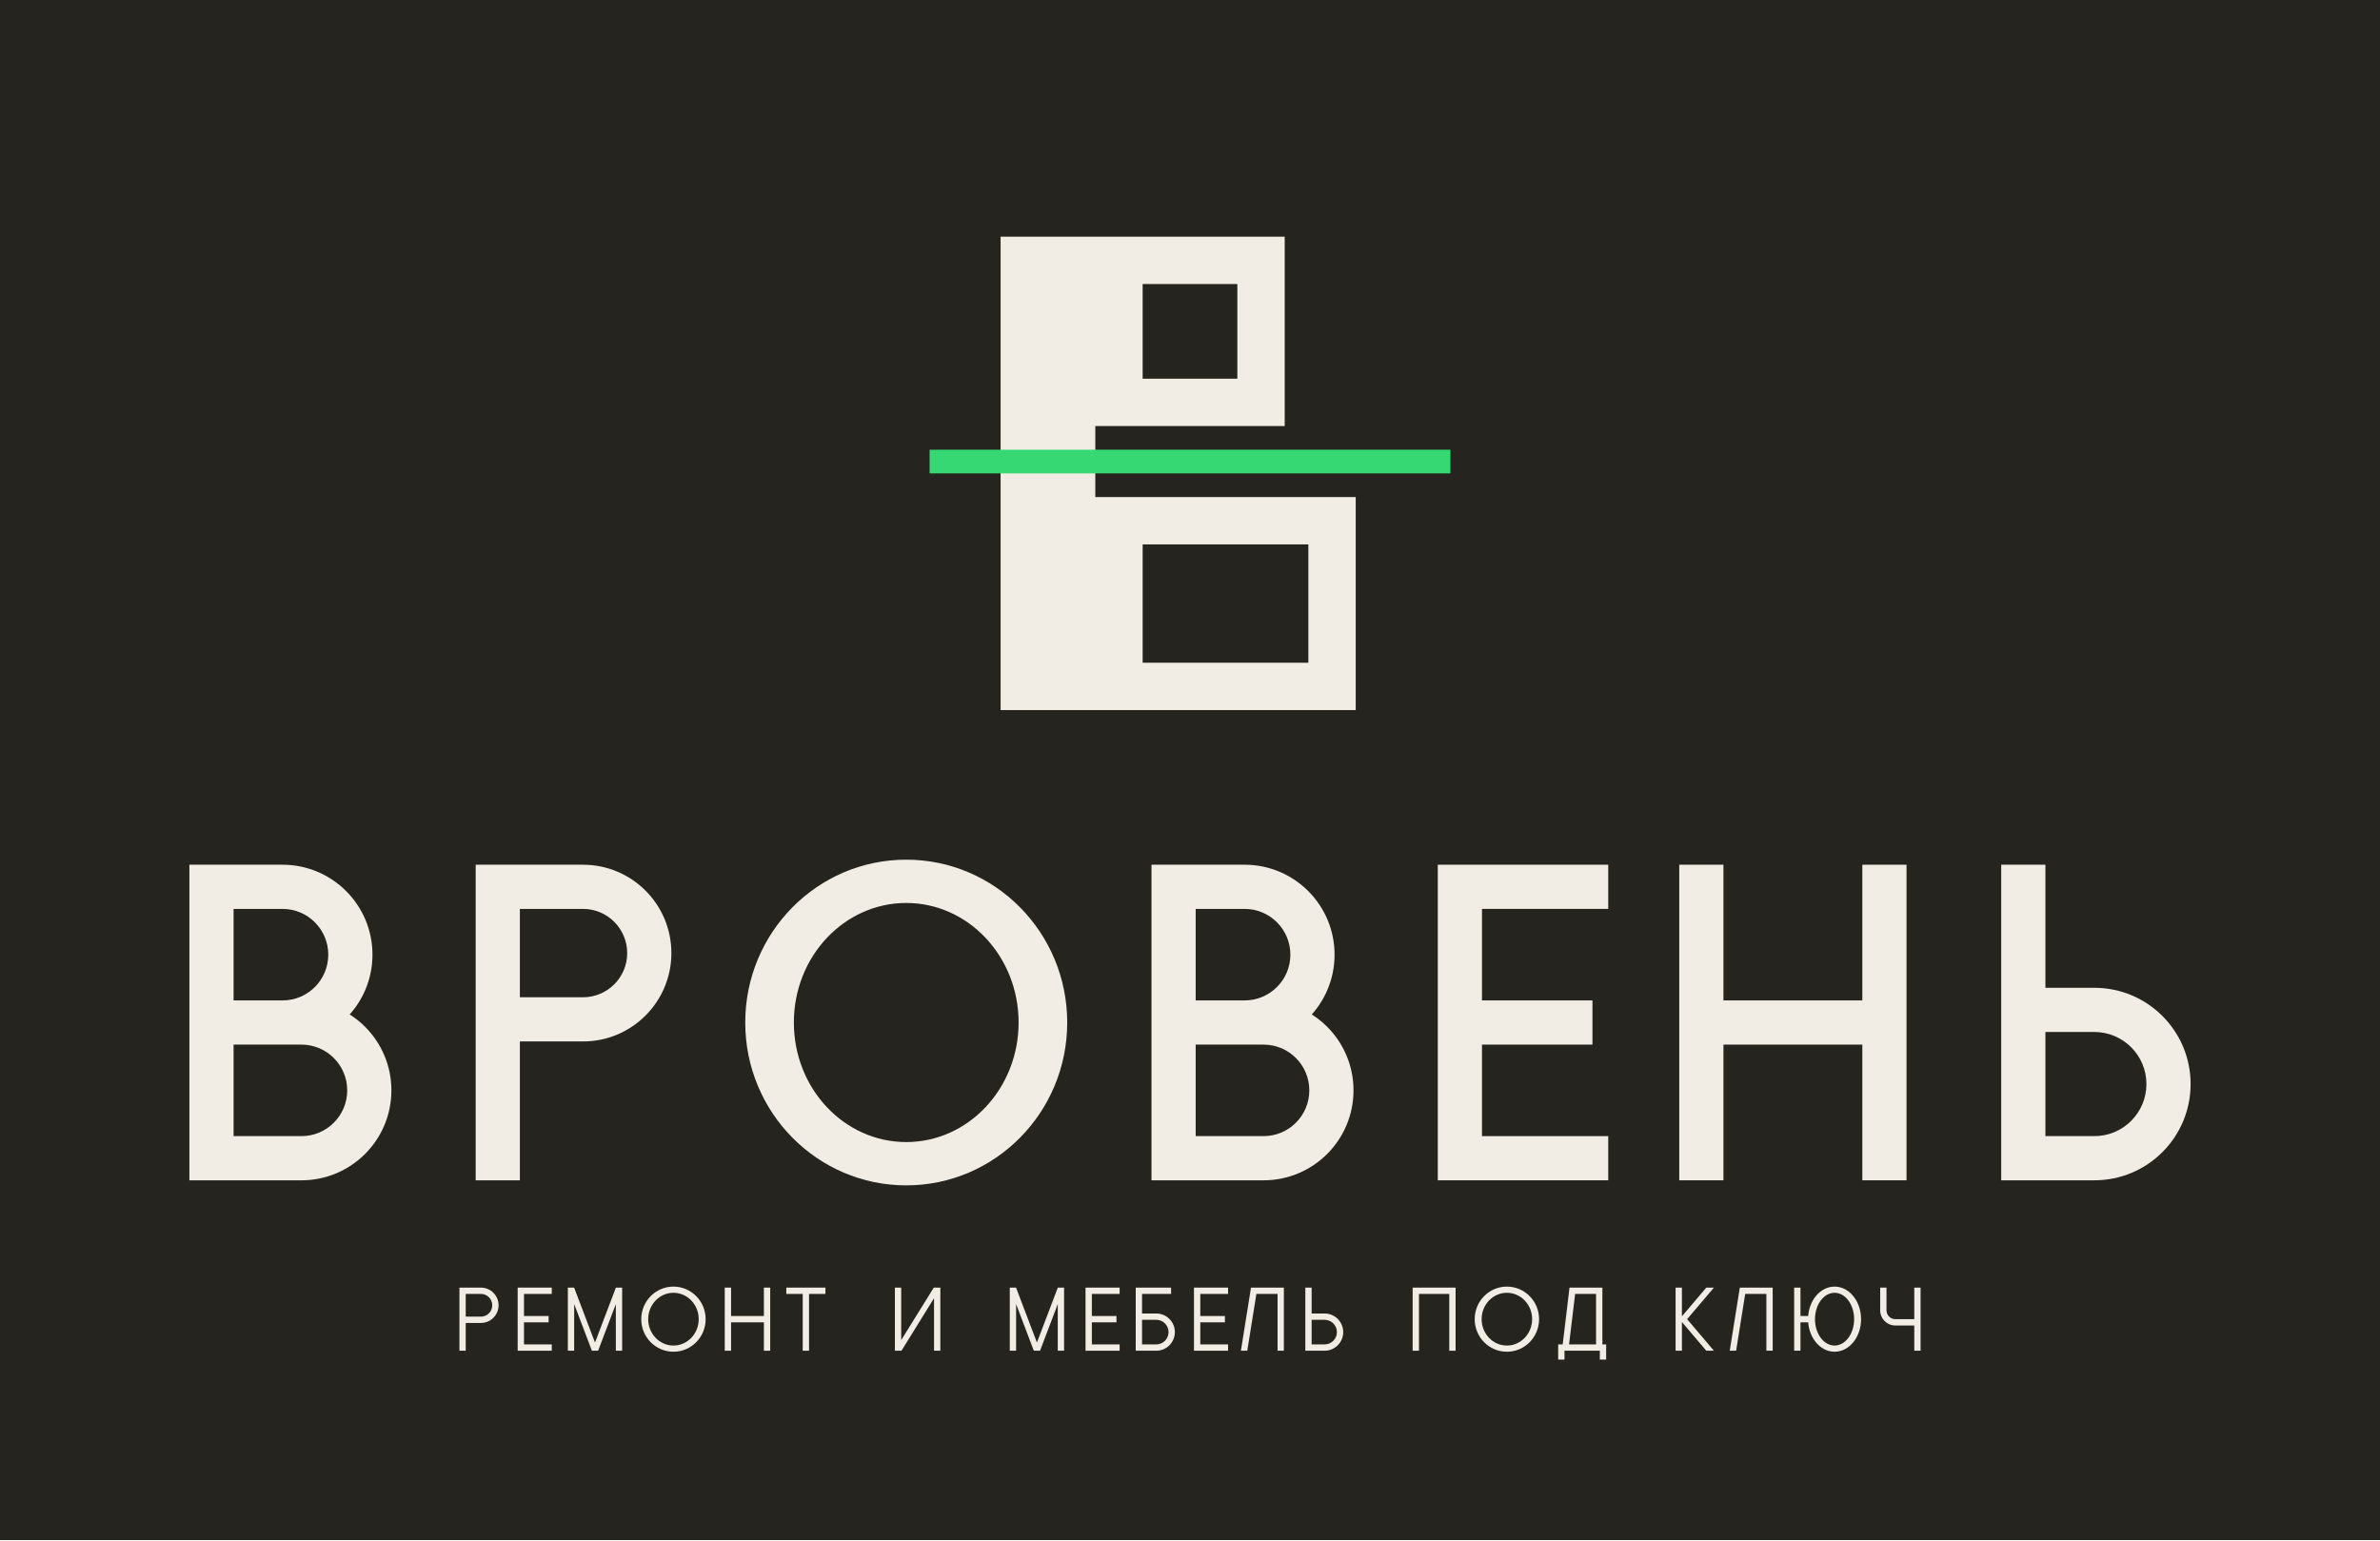
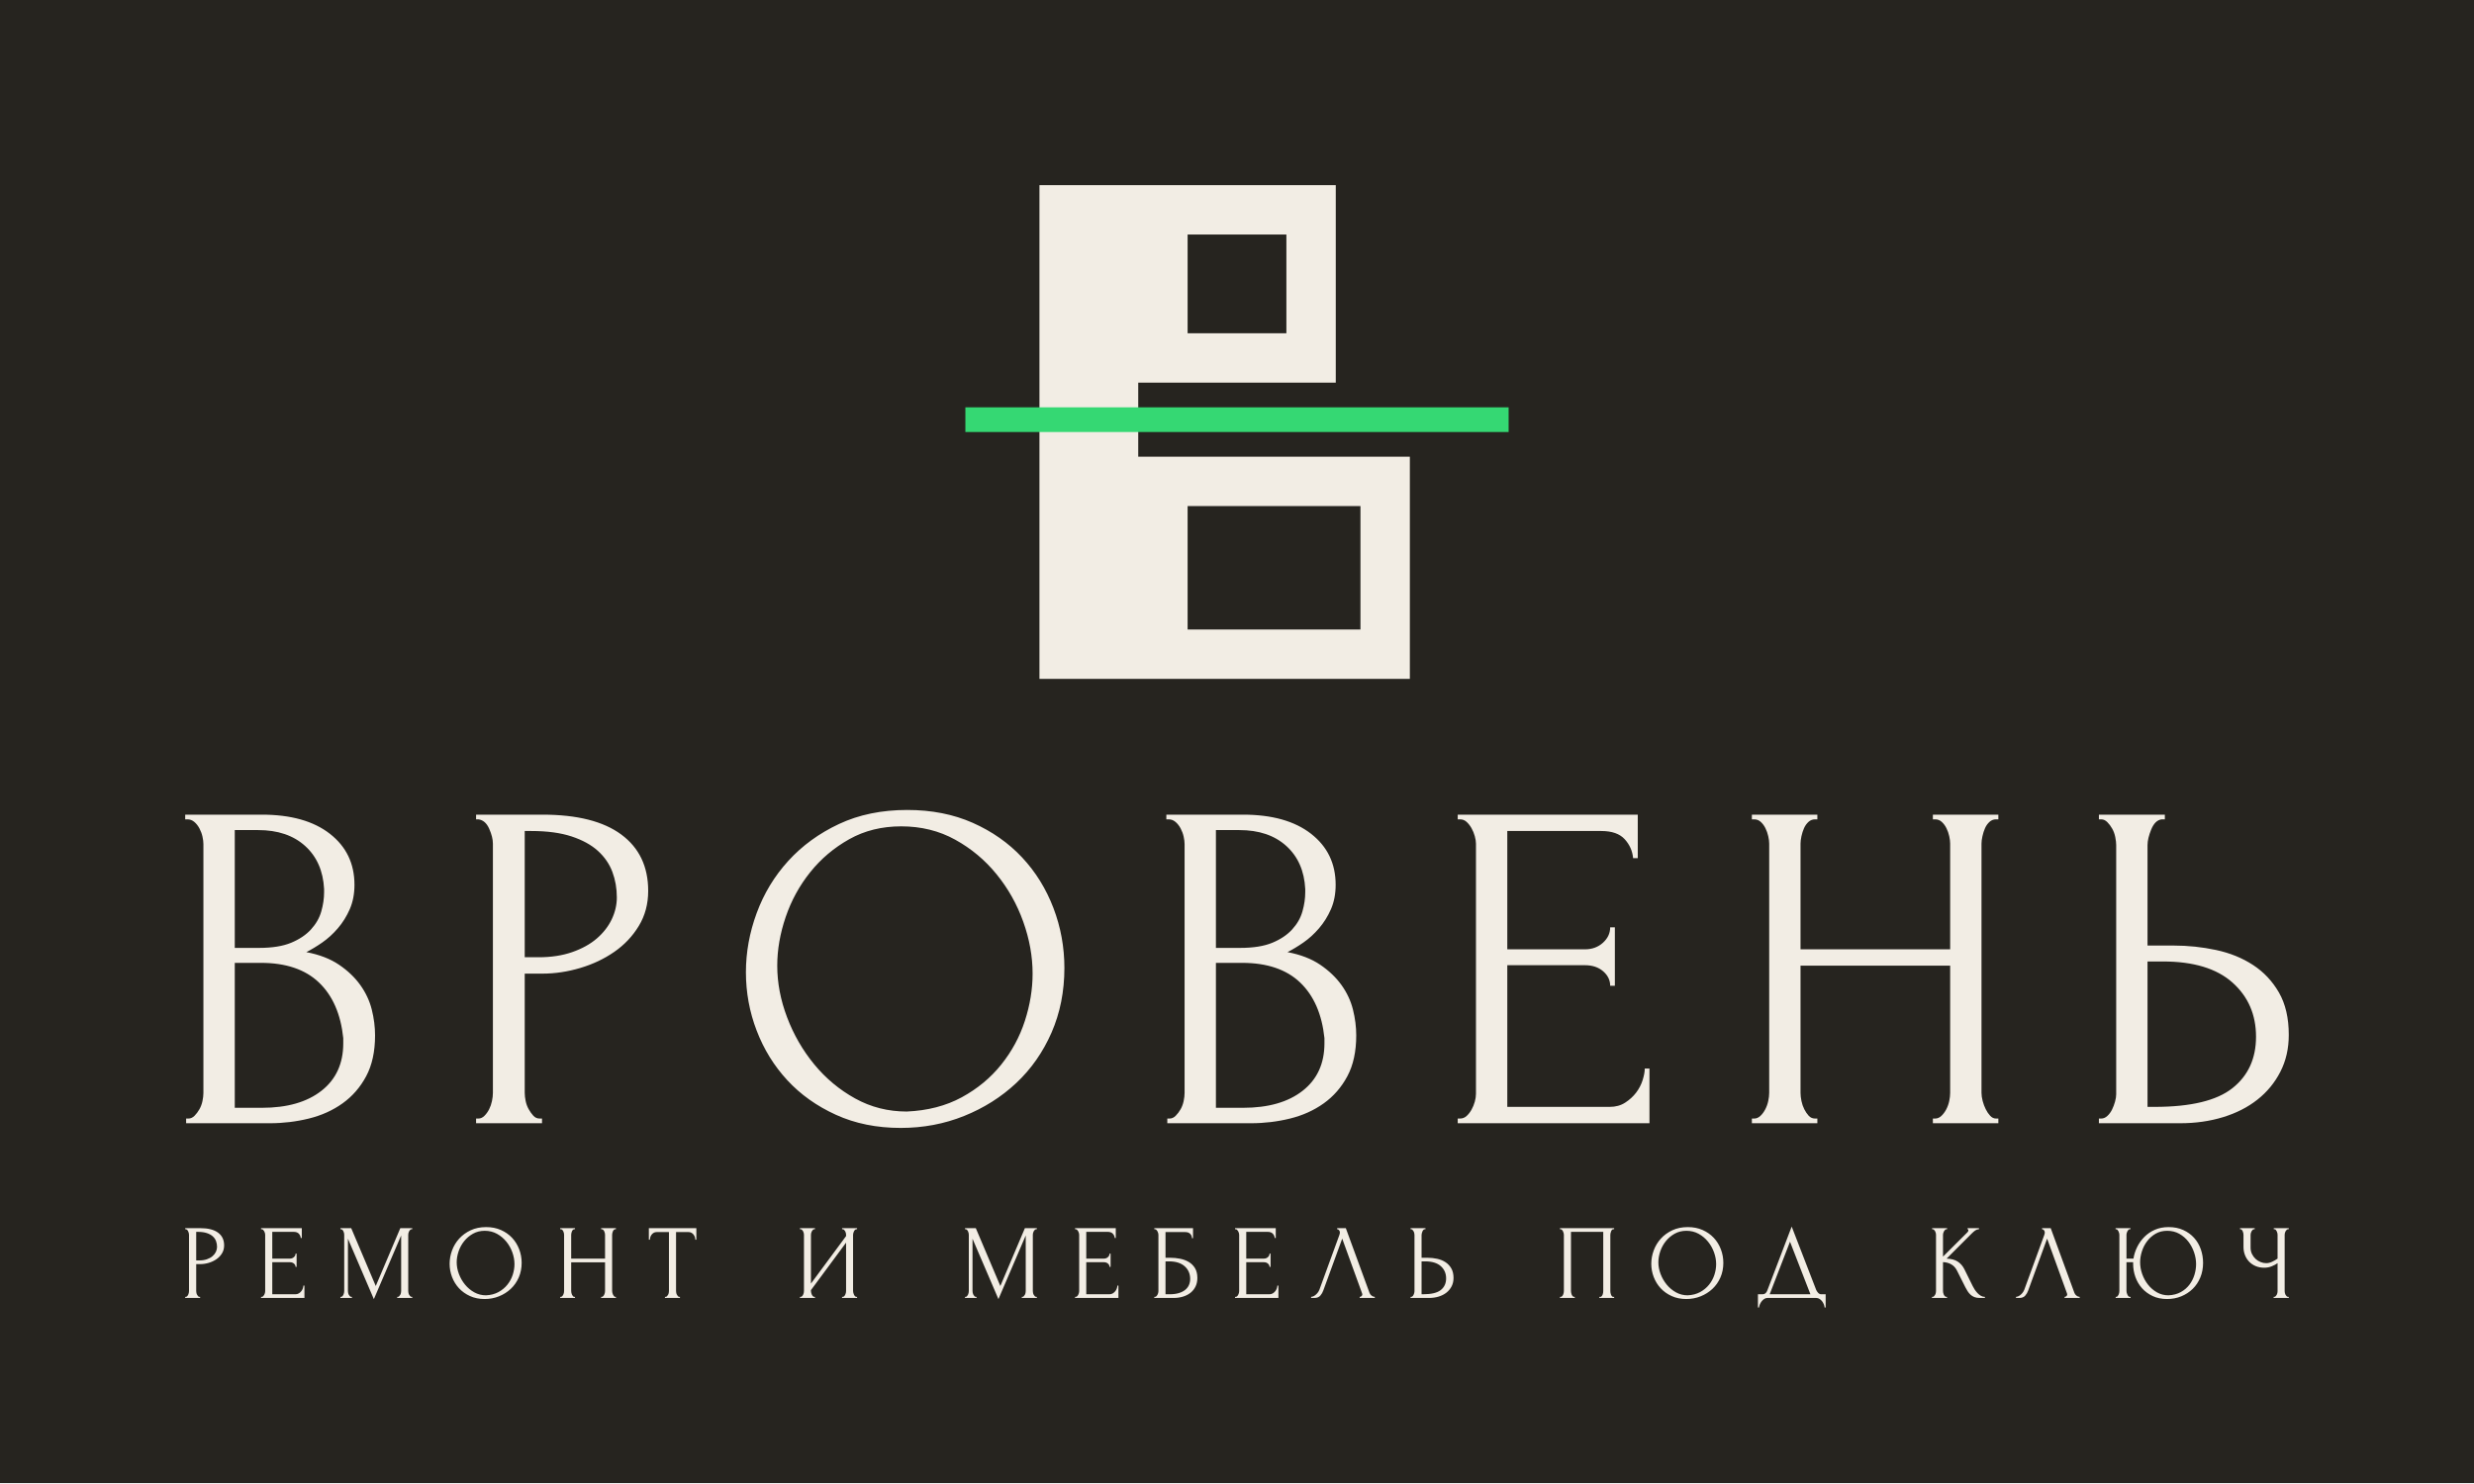
- <svg xmlns="http://www.w3.org/2000/svg" viewBox="0 0 754 488" width="754" height="488" role="img" aria-label="ВРОВЕНЬ">
-   <rect width="754" height="488" fill="#26241F" />
-   <g transform="translate(287 60) scale(7.5)">
+ <svg xmlns="http://www.w3.org/2000/svg" viewBox="0 0 801.52 480.62" width="801.52" height="480.62" role="img" aria-label="ВРОВЕНЬ">
+   <rect width="801.52" height="480.62" fill="#26241F" />
+   <g transform="translate(304.76 44) scale(8)">
    <path fill="#F2EDE4" fill-rule="evenodd" d="M4 2H8V22H4ZM8 2H16V10H8ZM10 4V8H14V4ZM8 13H19V22H8ZM10 15V20H17V15Z" />
    <path fill="#35D873" d="M1 11H23V12H1Z" />
  </g>
-   <g transform="translate(60 274) scale(1)" fill="#F2EDE4">
-     <path transform="translate(0 0)" d="M0 0H14V100H0ZM0 0H29.5A28.5 28.5 0 0 1 29.5 57H0ZM14 14V43H29.5A14.5 14.5 0 0 0 29.5 14ZM0 43H35.5A28.5 28.5 0 0 1 35.5 100H0ZM14 57V86H35.5A14.5 14.5 0 0 0 35.5 57Z" />
-     <path transform="translate(90.7 0)" d="M0 0H14V100H0ZM0 0H34A28 28 0 0 1 34 56H0ZM14 14V42H34A14 14 0 0 0 34 14Z" />
-     <path transform="translate(176.1 0)" d="M0 50A51 51.6 0 1 1 102 50A51 51.6 0 1 1 0 50ZM15.4 50A35.6 37.88 0 1 0 86.6 50A35.6 37.88 0 1 0 15.4 50Z" />
-     <path transform="translate(304.8 0)" d="M0 0H14V100H0ZM0 0H29.5A28.5 28.5 0 0 1 29.5 57H0ZM14 14V43H29.5A14.5 14.5 0 0 0 29.5 14ZM0 43H35.5A28.5 28.5 0 0 1 35.5 100H0ZM14 57V86H35.5A14.5 14.5 0 0 0 35.5 57Z" />
-     <path transform="translate(395.5 0)" d="M0 0H14V100H0ZM0 0H54V14H0ZM0 43H49V57H0ZM0 86H54V100H0Z" />
-     <path transform="translate(472 0)" d="M0 0H14V100H0ZM58 0H72V100H58ZM0 43H72V57H0Z" />
-     <path transform="translate(574 0)" d="M0 0H14V100H0ZM0 39H29.5A30.5 30.5 0 0 1 29.5 100H0ZM14 53V86H29.5A16.5 16.5 0 0 0 29.5 53Z" />
+   <g transform="translate(60 264) scale(1)" fill="#F2EDE4">
+     <path transform="translate(-6.52 0)" d="M6.82 98.48H7.58Q8.64 98.48 9.55 97.58Q10.45 96.67 11.14 95.45Q11.82 94.24 12.12 92.8Q12.42 91.36 12.42 90.15V9.55Q12.42 8.48 12.12 7.12Q11.82 5.76 11.14 4.47Q10.45 3.18 9.47 2.35Q8.48 1.52 7.27 1.52H6.52V0H31.36Q45.45 0 53.41 6.21Q61.36 12.42 61.36 22.73Q61.36 27.12 59.85 30.61Q58.33 34.09 55.98 36.82Q53.64 39.55 50.91 41.44Q48.18 43.33 45.76 44.55Q52.12 45.76 56.36 48.64Q60.61 51.52 63.26 55.23Q65.91 58.94 66.97 63.18Q68.03 67.42 68.03 71.52Q68.03 79.39 65.15 84.77Q62.27 90.15 57.5 93.56Q52.73 96.97 46.59 98.48Q40.45 100 33.94 100H6.82ZM57.73 72.42Q56.52 60.76 49.85 54.39Q43.18 48.03 31.06 48.03H22.58V95H31.36Q43.64 95 50.68 89.47Q57.73 83.94 57.73 74.09ZM51.52 24.09Q51.06 15.3 45.38 10.15Q39.7 5 30.15 5H22.58V43.18H30.45Q36.82 43.18 40.83 41.52Q44.85 39.85 47.27 37.2Q49.7 34.55 50.61 31.36Q51.52 28.18 51.52 25.15ZM100.76 0H122.27Q139.09 0 147.8 6.44Q156.52 12.88 156.52 24.7Q156.52 31.06 153.48 36.06Q150.45 41.06 145.53 44.47Q140.61 47.88 134.47 49.7Q128.33 51.52 122.27 51.52H116.52V90.15Q116.52 91.36 116.82 92.8Q117.12 94.24 117.8 95.45Q118.48 96.67 119.32 97.58Q120.15 98.48 121.36 98.48H122.12V100H100.76V98.48H101.52Q102.58 98.48 103.48 97.58Q104.39 96.67 105 95.45Q105.61 94.24 105.91 92.8Q106.21 91.36 106.21 90.15V9.39Q106.21 7.27 105 4.55Q103.79 1.82 101.52 1.52H100.76ZM116.52 5.3V46.21H121.06Q127.12 46.21 131.89 44.55Q136.67 42.88 139.85 40.15Q143.03 37.42 144.7 33.94Q146.36 30.45 146.36 26.82Q146.36 22.42 144.92 18.56Q143.48 14.7 140.23 11.74Q136.97 8.79 131.67 7.05Q126.36 5.3 118.64 5.3ZM240.45 -1.52Q252.27 -1.52 261.67 2.65Q271.06 6.82 277.65 13.86Q284.24 20.91 287.8 30.23Q291.36 39.55 291.36 49.7Q291.36 61.06 287.2 70.61Q283.03 80.15 275.76 86.97Q268.48 93.79 258.86 97.65Q249.24 101.52 238.33 101.52Q226.67 101.52 217.35 97.27Q208.03 93.03 201.59 86.06Q195.15 79.09 191.67 70Q188.18 60.91 188.18 51.06Q188.18 41.36 191.67 31.89Q195.15 22.42 201.89 15Q208.64 7.58 218.33 3.03Q228.03 -1.52 240.45 -1.52ZM240.3 96.21Q250.45 95.76 258.11 91.59Q265.76 87.42 270.91 80.98Q276.06 74.55 278.56 66.82Q281.06 59.09 281.06 51.52Q281.06 43.18 278.03 34.7Q275 26.21 269.39 19.32Q263.79 12.42 255.98 8.11Q248.18 3.79 238.48 3.79Q229.09 3.79 221.67 7.95Q214.24 12.12 209.02 18.64Q203.79 25.15 201.06 33.18Q198.33 41.21 198.33 48.94Q198.33 57.27 201.52 65.68Q204.7 74.09 210.3 80.91Q215.91 87.73 223.56 91.97Q231.21 96.21 240.3 96.21ZM324.7 98.48H325.45Q326.52 98.48 327.42 97.58Q328.33 96.67 329.02 95.45Q329.7 94.24 330 92.8Q330.3 91.36 330.3 90.15V9.55Q330.3 8.48 330 7.12Q329.7 5.76 329.02 4.47Q328.33 3.18 327.35 2.35Q326.36 1.52 325.15 1.52H324.39V0H349.24Q363.33 0 371.29 6.21Q379.24 12.42 379.24 22.73Q379.24 27.12 377.73 30.61Q376.21 34.09 373.86 36.82Q371.52 39.55 368.79 41.44Q366.06 43.33 363.64 44.55Q370 45.76 374.24 48.64Q378.48 51.52 381.14 55.23Q383.79 58.94 384.85 63.18Q385.91 67.42 385.91 71.52Q385.91 79.39 383.03 84.77Q380.15 90.15 375.38 93.56Q370.61 96.97 364.47 98.48Q358.33 100 351.82 100H324.7ZM375.61 72.42Q374.39 60.76 367.73 54.39Q361.06 48.03 348.94 48.03H340.45V95H349.24Q361.52 95 368.56 89.47Q375.61 83.94 375.61 74.09ZM369.39 24.09Q368.94 15.3 363.26 10.15Q357.58 5 348.03 5H340.45V43.18H348.33Q354.7 43.18 358.71 41.52Q362.73 39.85 365.15 37.2Q367.58 34.55 368.48 31.36Q369.39 28.18 369.39 25.15ZM418.79 98.48H419.55Q420.76 98.48 421.67 97.65Q422.58 96.82 423.26 95.61Q423.94 94.39 424.32 93.03Q424.7 91.67 424.7 90.45V9.39Q424.7 8.33 424.32 6.97Q423.94 5.61 423.26 4.39Q422.58 3.18 421.67 2.35Q420.76 1.52 419.55 1.52H418.79V0H477.12V14.09H475.61Q475.3 10.61 472.88 7.95Q470.45 5.3 465.3 5.3H434.85V43.64H460Q463.48 43.64 465.83 41.52Q468.18 39.39 468.18 36.52H469.7V55.45H468.18Q468.18 52.73 465.91 50.76Q463.64 48.79 460 48.79H434.85V94.7H468.03Q470.91 94.7 473.03 93.33Q475.15 91.97 476.59 90.08Q478.03 88.18 478.71 85.98Q479.39 83.79 479.39 82.27H480.91V100H418.79ZM572.73 98.48H573.48Q574.55 98.48 575.45 97.65Q576.36 96.82 577.05 95.53Q577.73 94.24 578.03 92.8Q578.33 91.36 578.33 90.15V48.94H529.85V90.15Q529.85 91.36 530.15 92.8Q530.45 94.24 531.06 95.45Q531.67 96.67 532.5 97.58Q533.33 98.48 534.55 98.48H535.3V100H514.09V98.48H514.85Q515.91 98.48 516.82 97.65Q517.73 96.82 518.41 95.53Q519.09 94.24 519.39 92.8Q519.7 91.36 519.7 90.15V9.39Q519.7 8.33 519.39 6.97Q519.09 5.61 518.48 4.39Q517.88 3.18 516.97 2.35Q516.06 1.52 514.85 1.52H514.09V0H535.3V1.52H534.55Q533.33 1.52 532.42 2.35Q531.52 3.18 530.98 4.39Q530.45 5.61 530.15 6.97Q529.85 8.33 529.85 9.39V43.64H578.33V9.39Q578.33 8.33 578.03 6.97Q577.73 5.61 577.12 4.39Q576.52 3.18 575.61 2.35Q574.7 1.52 573.48 1.52H572.73V0H593.94V1.52H593.18Q591.97 1.52 591.06 2.35Q590.15 3.18 589.62 4.39Q589.09 5.61 588.79 6.97Q588.48 8.33 588.48 9.39V90.15Q588.48 91.36 588.86 92.8Q589.24 94.24 589.85 95.45Q590.45 96.67 591.29 97.58Q592.12 98.48 593.18 98.48H593.94V100H572.73ZM626.52 98.48H627.27Q628.33 98.48 629.24 97.65Q630.15 96.82 630.76 95.61Q631.36 94.39 631.74 93.03Q632.12 91.67 632.12 90.61V9.85Q632.12 8.79 631.82 7.27Q631.52 5.76 630.83 4.55Q630.15 3.33 629.24 2.42Q628.33 1.52 627.27 1.52H626.52V0H647.88V1.52H646.82Q644.7 1.82 643.48 4.77Q642.27 7.73 642.27 9.85V42.42H650.76Q657.73 42.42 664.47 43.86Q671.21 45.3 676.44 48.71Q681.67 52.12 684.85 57.65Q688.03 63.18 688.03 71.36Q688.03 78.03 685.3 83.33Q682.58 88.64 677.88 92.35Q673.18 96.06 666.74 98.03Q660.3 100 652.88 100H626.52ZM644.55 94.7Q662.12 94.7 669.77 88.64Q677.42 82.58 677.42 71.97Q677.42 61.21 669.77 54.39Q662.12 47.58 647.27 47.58H642.27V94.7Z" />
  </g>
-   <g transform="translate(145.55 408) scale(0.2)" fill="#F2EDE4">
-     <path transform="translate(0 0)" d="M0 0H10V100H0ZM0 0H34A28 28 0 0 1 34 56H0ZM10 10V46H34A18 18 0 0 0 34 10Z" />
-     <path transform="translate(92.26 0)" d="M0 0H10V100H0ZM0 0H54V10H0ZM0 45H49V55H0ZM0 90H54V100H0Z" />
-     <path transform="translate(171.76 0)" d="M0 0H10V100H0ZM76 0H86V100H76ZM0.08 0L9.92 0L47.92 100L38.08 100ZM76.08 0L85.92 0L47.92 100L38.08 100Z" />
-     <path transform="translate(288.02 0)" d="M0 50A51 51.6 0 1 1 102 50A51 51.6 0 1 1 0 50ZM11 50A40 41.8 0 1 0 91 50A40 41.8 0 1 0 11 50Z" />
-     <path transform="translate(420.28 0)" d="M0 0H10V100H0ZM62 0H72V100H62ZM0 45H72V55H0Z" />
-     <path transform="translate(517.78 0)" d="M0 0H62V10H0ZM26 0H36V100H26Z" />
-     <path transform="translate(689.78 0)" d="M0 0H10V100H0ZM62 0H72V100H62ZM61.59 0L72.41 0L10.41 100L-0.41 100Z" />
-     <path transform="translate(871.78 0)" d="M0 0H10V100H0ZM76 0H86V100H76ZM0.08 0L9.92 0L47.92 100L38.08 100ZM76.08 0L85.92 0L47.92 100L38.08 100Z" />
-     <path transform="translate(991.78 0)" d="M0 0H10V100H0ZM0 0H54V10H0ZM0 45H49V55H0ZM0 90H54V100H0Z" />
-     <path transform="translate(1071.28 0)" d="M0 0H10V100H0ZM0 0H56V10H0ZM0 41H32.5A29.5 29.5 0 0 1 32.5 100H0ZM10 51V90H32.5A19.5 19.5 0 0 0 32.5 51Z" />
-     <path transform="translate(1163.54 0)" d="M0 0H10V100H0ZM0 0H54V10H0ZM0 45H49V55H0ZM0 90H54V100H0Z" />
-     <path transform="translate(1237.94 0)" d="M58 0H68V100H58ZM16 0H68V10H16ZM15.94 0L26.06 0L10.06 100L-0.06 100Z" />
-     <path transform="translate(1339.94 0)" d="M0 0H10V100H0ZM0 41H30.5A29.5 29.5 0 0 1 30.5 100H0ZM10 51V90H30.5A19.5 19.5 0 0 0 30.5 51Z" />
-     <path transform="translate(1509.94 0)" d="M0 0H10V100H0ZM58 0H68V100H58ZM0 0H68V10H0Z" />
-     <path transform="translate(1608.2 0)" d="M0 50A51 51.6 0 1 1 102 50A51 51.6 0 1 1 0 50ZM11 50A40 41.8 0 1 0 91 50A40 41.8 0 1 0 11 50Z" />
-     <path transform="translate(1740.46 0)" d="M60 0H70V100H60ZM18 0H70V10H18ZM17.96 0L28.04 0L16.04 100L5.96 100ZM0 90H76V100H0ZM0 100H10V114H0ZM66 100H76V114H66Z" />
-     <path transform="translate(1926.46 0)" d="M0 0H10V100H0ZM48.64 0L60.71 0L18.23 50L6.16 50ZM6.16 50L18.23 50L60.71 100L48.64 100Z" />
-     <path transform="translate(2012.26 0)" d="M58 0H68V100H58ZM16 0H68V10H16ZM15.94 0L26.06 0L10.06 100L-0.06 100Z" />
-     <path transform="translate(2114.26 0)" d="M0 0H10V100H0ZM0 45H32V55H0ZM22 50A42 51.6 0 1 1 106 50A42 51.6 0 1 1 22 50ZM33 50A31 41.8 0 1 0 95 50A31 41.8 0 1 0 33 50Z" />
-     <path transform="translate(2250.52 0)" d="M0 0H10V36A14 14 0 0 0 24 50H54V60H24A24 24 0 0 1 0 36ZM54 0H64V100H54Z" />
+   <g transform="translate(60 398) scale(0.226246)" fill="#F2EDE4">
+     <path transform="translate(-6.67 0)" d="M6.67 0H28.18Q45 0 53.71 6.44Q62.42 12.88 62.42 24.7Q62.42 31.06 59.39 36.06Q56.36 41.06 51.44 44.47Q46.52 47.88 40.38 49.7Q34.24 51.52 28.18 51.52H22.42V90.15Q22.42 91.36 22.73 92.8Q23.03 94.24 23.71 95.45Q24.39 96.67 25.23 97.58Q26.06 98.48 27.27 98.48H28.03V100H6.67V98.48H7.42Q8.48 98.48 9.39 97.58Q10.3 96.67 10.91 95.45Q11.52 94.24 11.82 92.8Q12.12 91.36 12.12 90.15V9.39Q12.12 7.27 10.91 4.55Q9.7 1.82 7.42 1.52H6.67ZM22.42 5.3V46.21H26.97Q33.03 46.21 37.8 44.55Q42.58 42.88 45.76 40.15Q48.94 37.42 50.61 33.94Q52.27 30.45 52.27 26.82Q52.27 22.42 50.83 18.56Q49.39 14.7 46.14 11.74Q42.88 8.79 37.58 7.05Q32.27 5.3 24.55 5.3ZM115.3 98.48H116.06Q117.27 98.48 118.18 97.65Q119.09 96.82 119.77 95.61Q120.45 94.39 120.83 93.03Q121.21 91.67 121.21 90.45V9.39Q121.21 8.33 120.83 6.97Q120.45 5.61 119.77 4.39Q119.09 3.18 118.18 2.35Q117.27 1.52 116.06 1.52H115.3V0H173.64V14.09H172.12Q171.82 10.61 169.39 7.95Q166.97 5.3 161.82 5.3H131.36V43.64H156.52Q160 43.64 162.35 41.52Q164.7 39.39 164.7 36.52H166.21V55.45H164.7Q164.7 52.73 162.42 50.76Q160.15 48.79 156.52 48.79H131.36V94.7H164.55Q167.42 94.7 169.55 93.33Q171.67 91.97 173.11 90.08Q174.55 88.18 175.23 85.98Q175.91 83.79 175.91 82.27H177.42V100H115.3ZM310.3 98.48H311.06Q312.12 98.48 313.03 97.58Q313.94 96.67 314.62 95.45Q315.3 94.24 315.61 92.8Q315.91 91.36 315.91 90.15V10.45L276.82 101.67L239.7 15.15V90.15Q239.7 91.36 240 92.8Q240.3 94.24 240.98 95.45Q241.67 96.67 242.58 97.58Q243.48 98.48 244.7 98.48H245.45V100H228.94V98.48H229.7Q230.76 98.48 231.67 97.58Q232.58 96.67 233.18 95.45Q233.79 94.24 234.09 92.8Q234.39 91.36 234.39 90.15V9.39Q234.39 8.33 234.09 6.97Q233.79 5.61 233.18 4.39Q232.58 3.18 231.67 2.35Q230.76 1.52 229.7 1.52H228.94V0H244.39L279.55 82.88L314.7 0H331.82V1.52H331.06Q329.85 1.52 328.94 2.35Q328.03 3.18 327.35 4.39Q326.67 5.61 326.36 6.97Q326.06 8.33 326.06 9.39V90.15Q326.06 91.36 326.36 92.8Q326.67 94.24 327.35 95.45Q328.03 96.67 328.94 97.58Q329.85 98.48 331.06 98.48H331.82V100H310.3ZM437.58 -1.52Q449.39 -1.52 458.79 2.65Q468.18 6.82 474.77 13.86Q481.36 20.91 484.92 30.23Q488.48 39.55 488.48 49.7Q488.48 61.06 484.32 70.61Q480.15 80.15 472.88 86.97Q465.61 93.79 455.98 97.65Q446.36 101.52 435.45 101.52Q423.79 101.52 414.47 97.27Q405.15 93.03 398.71 86.06Q392.27 79.09 388.79 70Q385.3 60.91 385.3 51.06Q385.3 41.36 388.79 31.89Q392.27 22.42 399.02 15Q405.76 7.58 415.45 3.03Q425.15 -1.52 437.58 -1.52ZM437.42 96.21Q447.58 95.76 455.23 91.59Q462.88 87.42 468.03 80.98Q473.18 74.55 475.68 66.82Q478.18 59.09 478.18 51.52Q478.18 43.18 475.15 34.7Q472.12 26.21 466.52 19.32Q460.91 12.42 453.11 8.11Q445.3 3.79 435.61 3.79Q426.21 3.79 418.79 7.95Q411.36 12.12 406.14 18.64Q400.91 25.15 398.18 33.18Q395.45 41.21 395.45 48.94Q395.45 57.27 398.64 65.68Q401.82 74.09 407.42 80.91Q413.03 87.73 420.68 91.97Q428.33 96.21 437.42 96.21ZM602.27 98.48H603.03Q604.09 98.48 605 97.65Q605.91 96.82 606.59 95.53Q607.27 94.24 607.58 92.8Q607.88 91.36 607.88 90.15V48.94H559.39V90.15Q559.39 91.36 559.7 92.8Q560 94.24 560.61 95.45Q561.21 96.67 562.05 97.58Q562.88 98.48 564.09 98.48H564.85V100H543.64V98.48H544.39Q545.45 98.48 546.36 97.65Q547.27 96.82 547.95 95.53Q548.64 94.24 548.94 92.8Q549.24 91.36 549.24 90.15V9.39Q549.24 8.33 548.94 6.97Q548.64 5.61 548.03 4.39Q547.42 3.18 546.52 2.35Q545.61 1.52 544.39 1.52H543.64V0H564.85V1.52H564.09Q562.88 1.52 561.97 2.35Q561.06 3.18 560.53 4.39Q560 5.61 559.7 6.97Q559.39 8.33 559.39 9.39V43.64H607.88V9.39Q607.88 8.33 607.58 6.97Q607.27 5.61 606.67 4.39Q606.06 3.18 605.15 2.35Q604.24 1.52 603.03 1.52H602.27V0H623.48V1.52H622.73Q621.52 1.52 620.61 2.35Q619.7 3.18 619.17 4.39Q618.64 5.61 618.33 6.97Q618.03 8.33 618.03 9.39V90.15Q618.03 91.36 618.41 92.8Q618.79 94.24 619.39 95.45Q620 96.67 620.83 97.58Q621.67 98.48 622.73 98.48H623.48V100H602.27ZM714.39 98.48H715.15V100H693.64V98.48H694.39Q695.61 98.48 696.52 97.58Q697.42 96.67 698.11 95.45Q698.79 94.24 699.09 92.8Q699.39 91.36 699.39 90.15V5.61H681.82Q679.39 5.61 677.58 6.67Q675.76 7.73 674.55 9.32Q673.33 10.91 672.73 12.8Q672.12 14.7 672.12 16.52H670.61V0H738.64V16.52H737.12Q737.12 14.7 736.52 12.8Q735.91 10.91 734.7 9.32Q733.48 7.73 731.67 6.67Q729.85 5.61 727.42 5.61H709.55V90.15Q709.55 91.36 709.85 92.8Q710.15 94.24 710.83 95.45Q711.52 96.67 712.35 97.58Q713.18 98.48 714.39 98.48ZM947.27 98.48H948.03Q949.24 98.48 950.15 97.65Q951.06 96.82 951.74 95.53Q952.42 94.24 952.73 92.8Q953.03 91.36 953.03 90.15V20.76L902.73 88.79V90.15Q902.73 91.36 903.11 92.8Q903.48 94.24 904.09 95.45Q904.7 96.67 905.61 97.58Q906.52 98.48 907.73 98.48H908.48V100H886.97V98.48H887.73Q888.94 98.48 889.85 97.65Q890.76 96.82 891.44 95.53Q892.12 94.24 892.42 92.8Q892.73 91.36 892.73 90.15V9.39Q892.73 8.33 892.42 6.97Q892.12 5.61 891.44 4.39Q890.76 3.18 889.85 2.35Q888.94 1.52 887.73 1.52H886.97V0H908.48V1.52H907.27Q906.21 1.67 905.38 2.58Q904.55 3.48 903.94 4.62Q903.33 5.76 903.03 7.05Q902.73 8.33 902.73 9.39V79.39L953.03 11.36V9.39Q953.03 8.33 952.73 6.97Q952.42 5.61 951.74 4.39Q951.06 3.18 950.15 2.35Q949.24 1.52 948.03 1.52H947.27V0H968.79V1.52H968.03Q966.82 1.52 965.91 2.35Q965 3.18 964.39 4.39Q963.79 5.61 963.41 6.97Q963.03 8.33 963.03 9.39V90.15Q963.03 91.36 963.41 92.73Q963.79 94.09 964.39 95.38Q965 96.67 965.91 97.58Q966.82 98.48 968.03 98.48H968.79V100H947.27ZM1204.7 98.48H1205.45Q1206.52 98.48 1207.42 97.58Q1208.33 96.67 1209.02 95.45Q1209.7 94.24 1210 92.8Q1210.3 91.36 1210.3 90.15V10.45L1171.21 101.67L1134.09 15.15V90.15Q1134.09 91.36 1134.39 92.8Q1134.7 94.24 1135.38 95.45Q1136.06 96.67 1136.97 97.58Q1137.88 98.48 1139.09 98.48H1139.85V100H1123.33V98.48H1124.09Q1125.15 98.48 1126.06 97.58Q1126.97 96.67 1127.58 95.45Q1128.18 94.24 1128.48 92.8Q1128.79 91.36 1128.79 90.15V9.39Q1128.79 8.33 1128.48 6.97Q1128.18 5.61 1127.58 4.39Q1126.97 3.18 1126.06 2.35Q1125.15 1.52 1124.09 1.52H1123.33V0H1138.79L1173.94 82.88L1209.09 0H1226.21V1.52H1225.45Q1224.24 1.52 1223.33 2.35Q1222.42 3.18 1221.74 4.39Q1221.06 5.61 1220.76 6.97Q1220.45 8.33 1220.45 9.39V90.15Q1220.45 91.36 1220.76 92.8Q1221.06 94.24 1221.74 95.45Q1222.42 96.67 1223.33 97.58Q1224.24 98.48 1225.45 98.48H1226.21V100H1204.7ZM1280.91 98.48H1281.67Q1282.88 98.48 1283.79 97.65Q1284.7 96.82 1285.38 95.61Q1286.06 94.39 1286.44 93.03Q1286.82 91.67 1286.82 90.45V9.39Q1286.82 8.33 1286.44 6.97Q1286.06 5.61 1285.38 4.39Q1284.7 3.18 1283.79 2.35Q1282.88 1.52 1281.67 1.52H1280.91V0H1339.24V14.09H1337.73Q1337.42 10.61 1335 7.95Q1332.58 5.3 1327.42 5.3H1296.97V43.64H1322.12Q1325.61 43.64 1327.95 41.52Q1330.3 39.39 1330.3 36.52H1331.82V55.45H1330.3Q1330.3 52.73 1328.03 50.76Q1325.76 48.79 1322.12 48.79H1296.97V94.7H1330.15Q1333.03 94.7 1335.15 93.33Q1337.27 91.97 1338.71 90.08Q1340.15 88.18 1340.83 85.98Q1341.52 83.79 1341.52 82.27H1343.03V100H1280.91ZM1394.39 98.48H1395.15Q1396.36 98.48 1397.27 97.65Q1398.18 96.82 1398.86 95.61Q1399.55 94.39 1399.92 93.03Q1400.3 91.67 1400.3 90.45V9.39Q1400.3 8.33 1399.92 6.97Q1399.55 5.61 1398.86 4.39Q1398.18 3.18 1397.27 2.35Q1396.36 1.52 1395.15 1.52H1394.39V0H1449.85V14.39H1448.33Q1448.33 10.91 1445.91 8.26Q1443.48 5.61 1438.48 5.61H1410.45V42.42H1417.42Q1424.39 42.42 1431.29 43.79Q1438.18 45.15 1443.71 48.41Q1449.24 51.67 1452.65 57.27Q1456.06 62.88 1456.06 71.36Q1456.06 78.03 1453.56 83.33Q1451.06 88.64 1446.52 92.35Q1441.97 96.06 1435.68 98.03Q1429.39 100 1421.97 100H1394.39ZM1416.36 94.7Q1423.94 94.7 1429.47 93.03Q1435 91.36 1438.64 88.41Q1442.27 85.45 1444.02 81.44Q1445.76 77.42 1445.76 72.73Q1445.76 61.67 1437.88 54.62Q1430 47.58 1415.45 47.58H1410.45V94.7ZM1510 98.48H1510.76Q1511.97 98.48 1512.88 97.65Q1513.79 96.82 1514.47 95.61Q1515.15 94.39 1515.53 93.03Q1515.91 91.67 1515.91 90.45V9.39Q1515.91 8.33 1515.53 6.97Q1515.15 5.61 1514.47 4.39Q1513.79 3.18 1512.88 2.35Q1511.97 1.52 1510.76 1.52H1510V0H1568.33V14.09H1566.82Q1566.52 10.61 1564.09 7.95Q1561.67 5.3 1556.52 5.3H1526.06V43.64H1551.21Q1554.7 43.64 1557.05 41.52Q1559.39 39.39 1559.39 36.52H1560.91V55.45H1559.39Q1559.39 52.73 1557.12 50.76Q1554.85 48.79 1551.21 48.79H1526.06V94.7H1559.24Q1562.12 94.7 1564.24 93.33Q1566.36 91.97 1567.8 90.08Q1569.24 88.18 1569.92 85.98Q1570.61 83.79 1570.61 82.27H1572.12V100H1510ZM1636.36 89.39Q1635 93.33 1632.12 96.67Q1629.24 100 1623.64 100H1618.94V98.48Q1619.85 98.48 1621.36 97.95Q1622.88 97.42 1624.55 96.21Q1626.21 95 1627.88 93.11Q1629.55 91.21 1630.76 88.33L1659.39 9.85Q1660.15 7.58 1660.15 6.36Q1660.15 4.09 1658.86 2.8Q1657.58 1.52 1656.21 1.52V0H1668.64L1702.58 92.73Q1703.33 94.85 1705.45 96.59Q1707.58 98.33 1710.15 98.48V100H1688.48V98.48Q1689.7 98.48 1690.98 97.5Q1692.27 96.52 1692.27 94.85Q1692.27 94.39 1691.97 93.48L1663.48 15ZM1761.36 98.48H1762.12Q1763.18 98.48 1764.09 97.65Q1765 96.82 1765.61 95.61Q1766.21 94.39 1766.59 93.03Q1766.97 91.67 1766.97 90.61V9.85Q1766.97 8.79 1766.67 7.27Q1766.36 5.76 1765.68 4.55Q1765 3.33 1764.09 2.42Q1763.18 1.52 1762.12 1.52H1761.36V0H1782.73V1.52H1781.67Q1779.55 1.82 1778.33 4.77Q1777.12 7.73 1777.12 9.85V42.42H1785.61Q1792.58 42.42 1799.32 43.86Q1806.06 45.3 1811.29 48.71Q1816.52 52.12 1819.7 57.65Q1822.88 63.18 1822.88 71.36Q1822.88 78.03 1820.15 83.33Q1817.42 88.64 1812.73 92.35Q1808.03 96.06 1801.59 98.03Q1795.15 100 1787.73 100H1761.36ZM1779.39 94.7Q1796.97 94.7 1804.62 88.64Q1812.27 82.58 1812.27 71.97Q1812.27 61.21 1804.62 54.39Q1796.97 47.58 1782.12 47.58H1777.12V94.7ZM1975.3 98.48H1976.06Q1977.27 98.48 1978.18 97.65Q1979.09 96.82 1979.7 95.53Q1980.3 94.24 1980.61 92.8Q1980.91 91.36 1980.91 90.15V9.39Q1980.91 8.33 1980.53 6.97Q1980.15 5.61 1979.55 4.39Q1978.94 3.18 1978.03 2.35Q1977.12 1.52 1976.06 1.52H1975.3V0H2052.88V1.52H2051.67Q2050.61 1.52 2049.85 2.35Q2049.09 3.18 2048.56 4.47Q2048.03 5.76 2047.73 7.12Q2047.42 8.48 2047.42 9.39V90.15Q2047.42 91.36 2047.65 92.73Q2047.88 94.09 2048.41 95.38Q2048.94 96.67 2049.77 97.58Q2050.61 98.48 2051.67 98.48H2052.88V100H2031.67V98.48H2033.03Q2034.09 98.48 2034.92 97.58Q2035.76 96.67 2036.29 95.45Q2036.82 94.24 2037.05 92.8Q2037.27 91.36 2037.27 90.15V5.3H1991.06V90.15Q1991.06 91.36 1991.36 92.8Q1991.67 94.24 1992.2 95.45Q1992.73 96.67 1993.64 97.58Q1994.55 98.48 1995.76 98.48H1996.52V100H1975.3ZM2158.33 -1.52Q2170.15 -1.52 2179.55 2.65Q2188.94 6.82 2195.53 13.86Q2202.12 20.91 2205.68 30.23Q2209.24 39.55 2209.24 49.7Q2209.24 61.06 2205.08 70.61Q2200.91 80.15 2193.64 86.97Q2186.36 93.79 2176.74 97.65Q2167.12 101.52 2156.21 101.52Q2144.55 101.52 2135.23 97.27Q2125.91 93.03 2119.47 86.06Q2113.03 79.09 2109.55 70Q2106.06 60.91 2106.06 51.06Q2106.06 41.36 2109.55 31.89Q2113.03 22.42 2119.77 15Q2126.52 7.58 2136.21 3.03Q2145.91 -1.52 2158.33 -1.52ZM2158.18 96.21Q2168.33 95.76 2175.98 91.59Q2183.64 87.42 2188.79 80.98Q2193.94 74.55 2196.44 66.82Q2198.94 59.09 2198.94 51.52Q2198.94 43.18 2195.91 34.7Q2192.88 26.21 2187.27 19.32Q2181.67 12.42 2173.86 8.11Q2166.06 3.79 2156.36 3.79Q2146.97 3.79 2139.55 7.95Q2132.12 12.12 2126.89 18.64Q2121.67 25.15 2118.94 33.18Q2116.21 41.21 2116.21 48.94Q2116.21 57.27 2119.39 65.68Q2122.58 74.09 2128.18 80.91Q2133.79 87.73 2141.44 91.97Q2149.09 96.21 2158.18 96.21ZM2355.76 94.7V113.64H2354.24Q2354.09 111.67 2353.18 109.24Q2352.27 106.82 2350.68 104.77Q2349.09 102.73 2346.97 101.36Q2344.85 100 2342.27 100H2272.42Q2269.85 100 2267.73 101.44Q2265.61 102.88 2264.02 104.92Q2262.42 106.97 2261.44 109.39Q2260.45 111.82 2260.3 113.64H2258.79V94.7H2265.45Q2270.3 94.7 2272.27 89.09L2307.12 -2.27L2342.27 88.64Q2343.33 90.91 2345.15 92.8Q2346.97 94.7 2349.39 94.7ZM2275.61 94.7H2333.94L2304.7 19.39ZM2508.03 98.48H2508.79Q2510 98.48 2510.91 97.58Q2511.82 96.67 2512.5 95.45Q2513.18 94.24 2513.48 92.8Q2513.79 91.36 2513.79 90.15V9.39Q2513.79 8.33 2513.48 6.97Q2513.18 5.61 2512.5 4.39Q2511.82 3.18 2510.91 2.35Q2510 1.52 2508.94 1.52H2508.18V0H2529.7V1.52H2528.94Q2527.73 1.52 2526.82 2.35Q2525.91 3.18 2525.23 4.39Q2524.55 5.61 2524.17 6.97Q2523.79 8.33 2523.79 9.39V40.76L2558.94 5.76Q2560.15 4.55 2560.15 2.88Q2560.15 1.52 2558.94 1.52V0H2575.3V1.52Q2572.27 1.67 2569.92 3.33Q2567.58 5 2564.85 7.73L2528.94 43.64Q2538.79 43.94 2544.85 47.88Q2550.91 51.82 2554.39 58.79L2566.36 83.03Q2567.42 85.3 2569.17 87.95Q2570.91 90.61 2573.11 92.95Q2575.3 95.3 2578.03 96.89Q2580.76 98.48 2583.79 98.48V100H2576.21Q2571.82 100 2568.64 98.71Q2565.45 97.42 2563.11 95.23Q2560.76 93.03 2559.02 90.3Q2557.27 87.58 2555.91 84.85L2543.64 60.45Q2540.76 54.85 2535.68 51.89Q2530.61 48.94 2523.79 48.64V90.15Q2523.79 91.36 2524.09 92.73Q2524.39 94.09 2525 95.38Q2525.61 96.67 2526.52 97.5Q2527.42 98.33 2528.48 98.48H2529.55V100H2508.03ZM2645.76 89.39Q2644.39 93.33 2641.52 96.67Q2638.64 100 2633.03 100H2628.33V98.48Q2629.24 98.48 2630.76 97.95Q2632.27 97.42 2633.94 96.21Q2635.61 95 2637.27 93.11Q2638.94 91.21 2640.15 88.33L2668.79 9.85Q2669.55 7.58 2669.55 6.36Q2669.55 4.09 2668.26 2.8Q2666.97 1.52 2665.61 1.52V0H2678.03L2711.97 92.73Q2712.73 94.85 2714.85 96.59Q2716.97 98.33 2719.55 98.48V100H2697.88V98.48Q2699.09 98.48 2700.38 97.5Q2701.67 96.52 2701.67 94.85Q2701.67 94.39 2701.36 93.48L2672.88 15ZM2771.06 98.48H2771.82Q2772.88 98.48 2773.71 97.58Q2774.55 96.67 2775.15 95.45Q2775.76 94.24 2776.06 92.8Q2776.36 91.36 2776.36 90.15V9.39Q2776.36 8.33 2775.98 6.97Q2775.61 5.61 2775 4.39Q2774.39 3.18 2773.56 2.35Q2772.73 1.52 2771.67 1.52H2770.91V0H2792.27V1.52H2791.06Q2790 1.67 2789.17 2.58Q2788.33 3.48 2787.73 4.7Q2787.12 5.91 2786.82 7.2Q2786.52 8.48 2786.52 9.39V43.64H2796.52Q2797.88 35 2801.89 26.89Q2805.91 18.79 2812.27 12.42Q2818.64 6.06 2827.27 2.27Q2835.91 -1.52 2846.82 -1.52Q2858.64 -1.52 2867.8 2.65Q2876.97 6.82 2883.33 13.86Q2889.7 20.91 2892.95 30.23Q2896.21 39.55 2896.21 49.7Q2896.21 61.06 2892.27 70.61Q2888.33 80.15 2881.36 86.97Q2874.39 93.79 2865 97.65Q2855.61 101.52 2844.7 101.52Q2833.03 101.52 2824.02 97.27Q2815 93.03 2808.79 86.06Q2802.58 79.09 2799.32 70Q2796.06 60.91 2796.06 51.06V48.79H2786.52V90.15Q2786.52 91.36 2786.89 92.73Q2787.27 94.09 2787.88 95.38Q2788.48 96.67 2789.39 97.58Q2790.3 98.48 2791.36 98.48H2792.42V100H2771.06ZM2846.67 96.21Q2856.82 95.76 2864.32 91.59Q2871.82 87.42 2876.67 80.98Q2881.52 74.55 2883.86 66.82Q2886.21 59.09 2886.21 51.52Q2886.21 43.18 2883.33 34.7Q2880.45 26.21 2875.15 19.32Q2869.85 12.42 2862.2 8.11Q2854.55 3.79 2844.85 3.79Q2835.45 3.79 2828.26 7.95Q2821.06 12.12 2816.14 18.64Q2811.21 25.15 2808.64 33.18Q2806.06 41.21 2806.06 48.94Q2806.06 57.27 2809.02 65.68Q2811.97 74.09 2817.35 80.91Q2822.73 87.73 2830.15 91.97Q2837.58 96.21 2846.67 96.21ZM2997.27 98.48H2998.03Q2999.09 98.48 3000 97.65Q3000.91 96.82 3001.59 95.61Q3002.27 94.39 3002.58 93.03Q3002.88 91.67 3002.88 90.45V50.15Q2999.85 52.42 2994.7 54.55Q2989.55 56.67 2983.79 56.67Q2976.97 56.67 2971.44 54.32Q2965.91 51.97 2962.05 47.88Q2958.18 43.79 2956.14 38.41Q2954.09 33.03 2954.09 26.97V9.39Q2954.09 8.33 2953.79 6.97Q2953.48 5.61 2952.95 4.39Q2952.42 3.18 2951.59 2.35Q2950.76 1.52 2949.85 1.52H2949.09V0H2970.15V1.52H2969.39Q2968.18 1.52 2967.27 2.35Q2966.36 3.18 2965.68 4.39Q2965 5.61 2964.62 6.97Q2964.24 8.33 2964.24 9.39V27.88Q2964.24 32.88 2966.21 36.97Q2968.18 41.06 2971.36 44.02Q2974.55 46.97 2978.56 48.56Q2982.58 50.15 2986.67 50.15Q2990.76 50.15 2995 48.18Q2999.24 46.21 3002.88 43.64V9.39Q3002.88 8.33 3002.58 7.05Q3002.27 5.76 3001.74 4.62Q3001.21 3.48 3000.45 2.58Q2999.7 1.67 2998.64 1.52H2997.42V0H3018.94V1.52H3017.73Q3016.67 1.67 3015.76 2.58Q3014.85 3.48 3014.24 4.62Q3013.64 5.76 3013.33 7.05Q3013.03 8.33 3013.03 9.39V90.45Q3013.03 91.52 3013.33 92.88Q3013.64 94.24 3014.24 95.38Q3014.85 96.52 3015.76 97.42Q3016.67 98.33 3017.73 98.48H3018.94V100H2997.27Z" />
  </g>
</svg>
